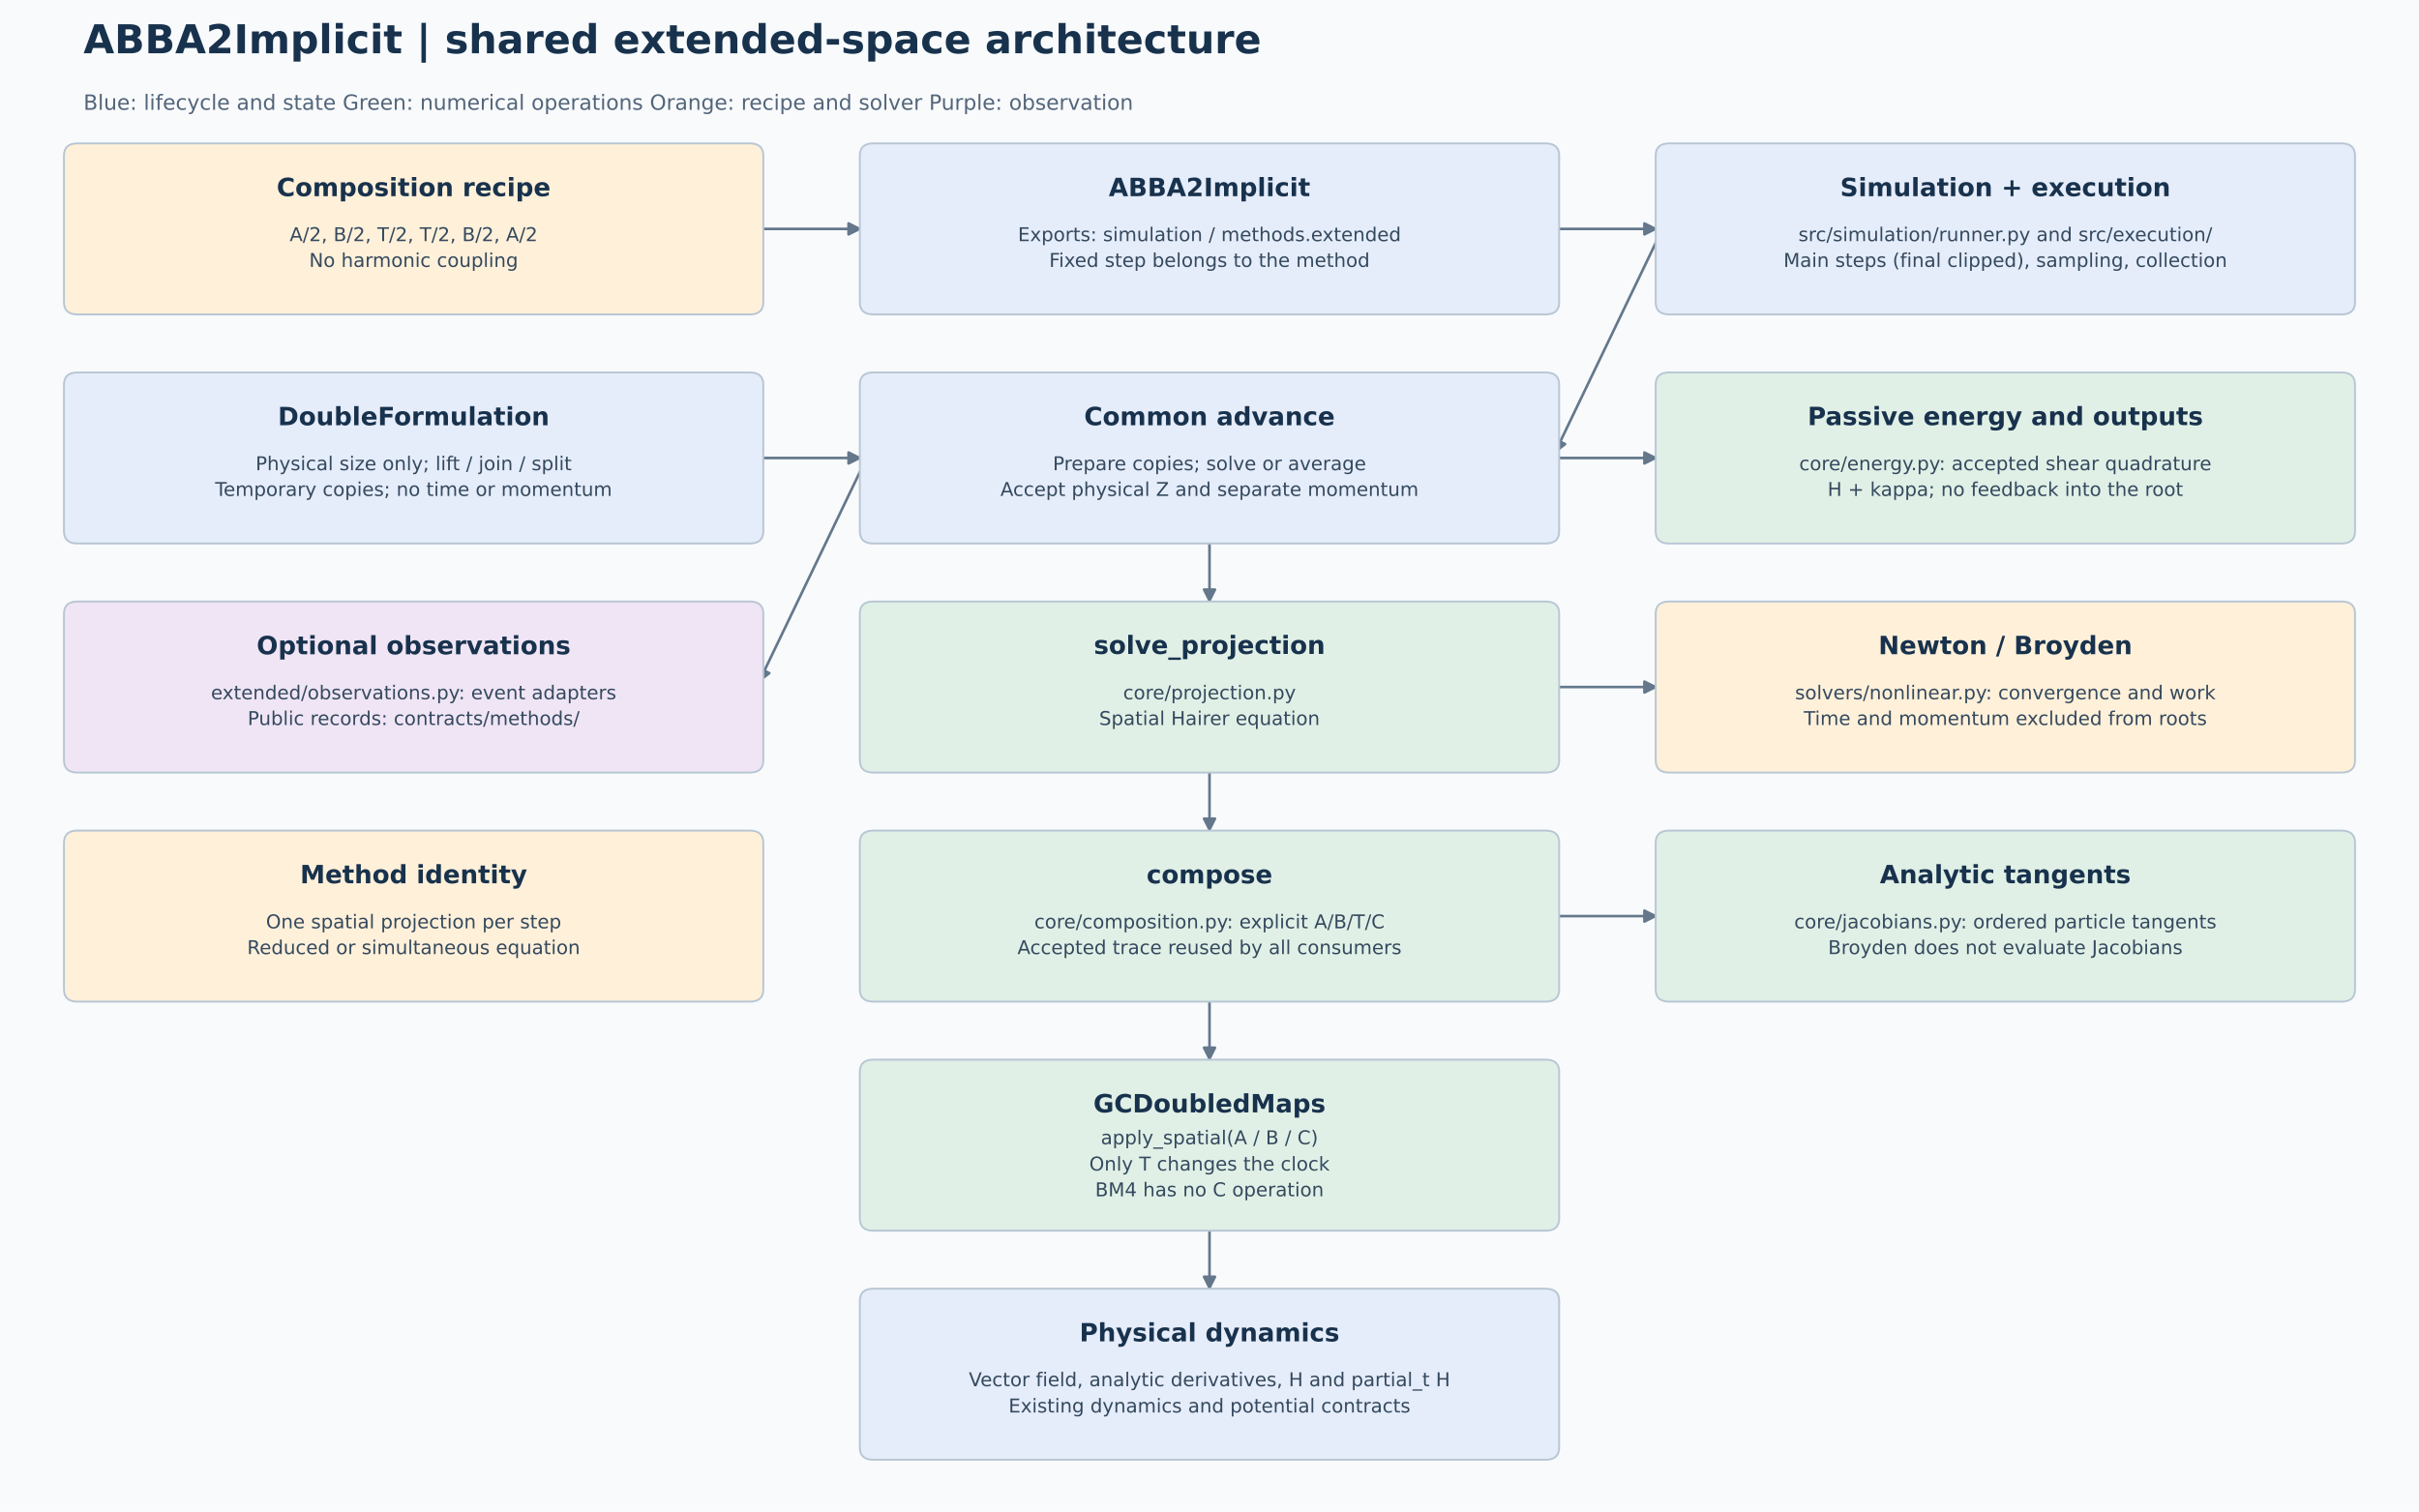
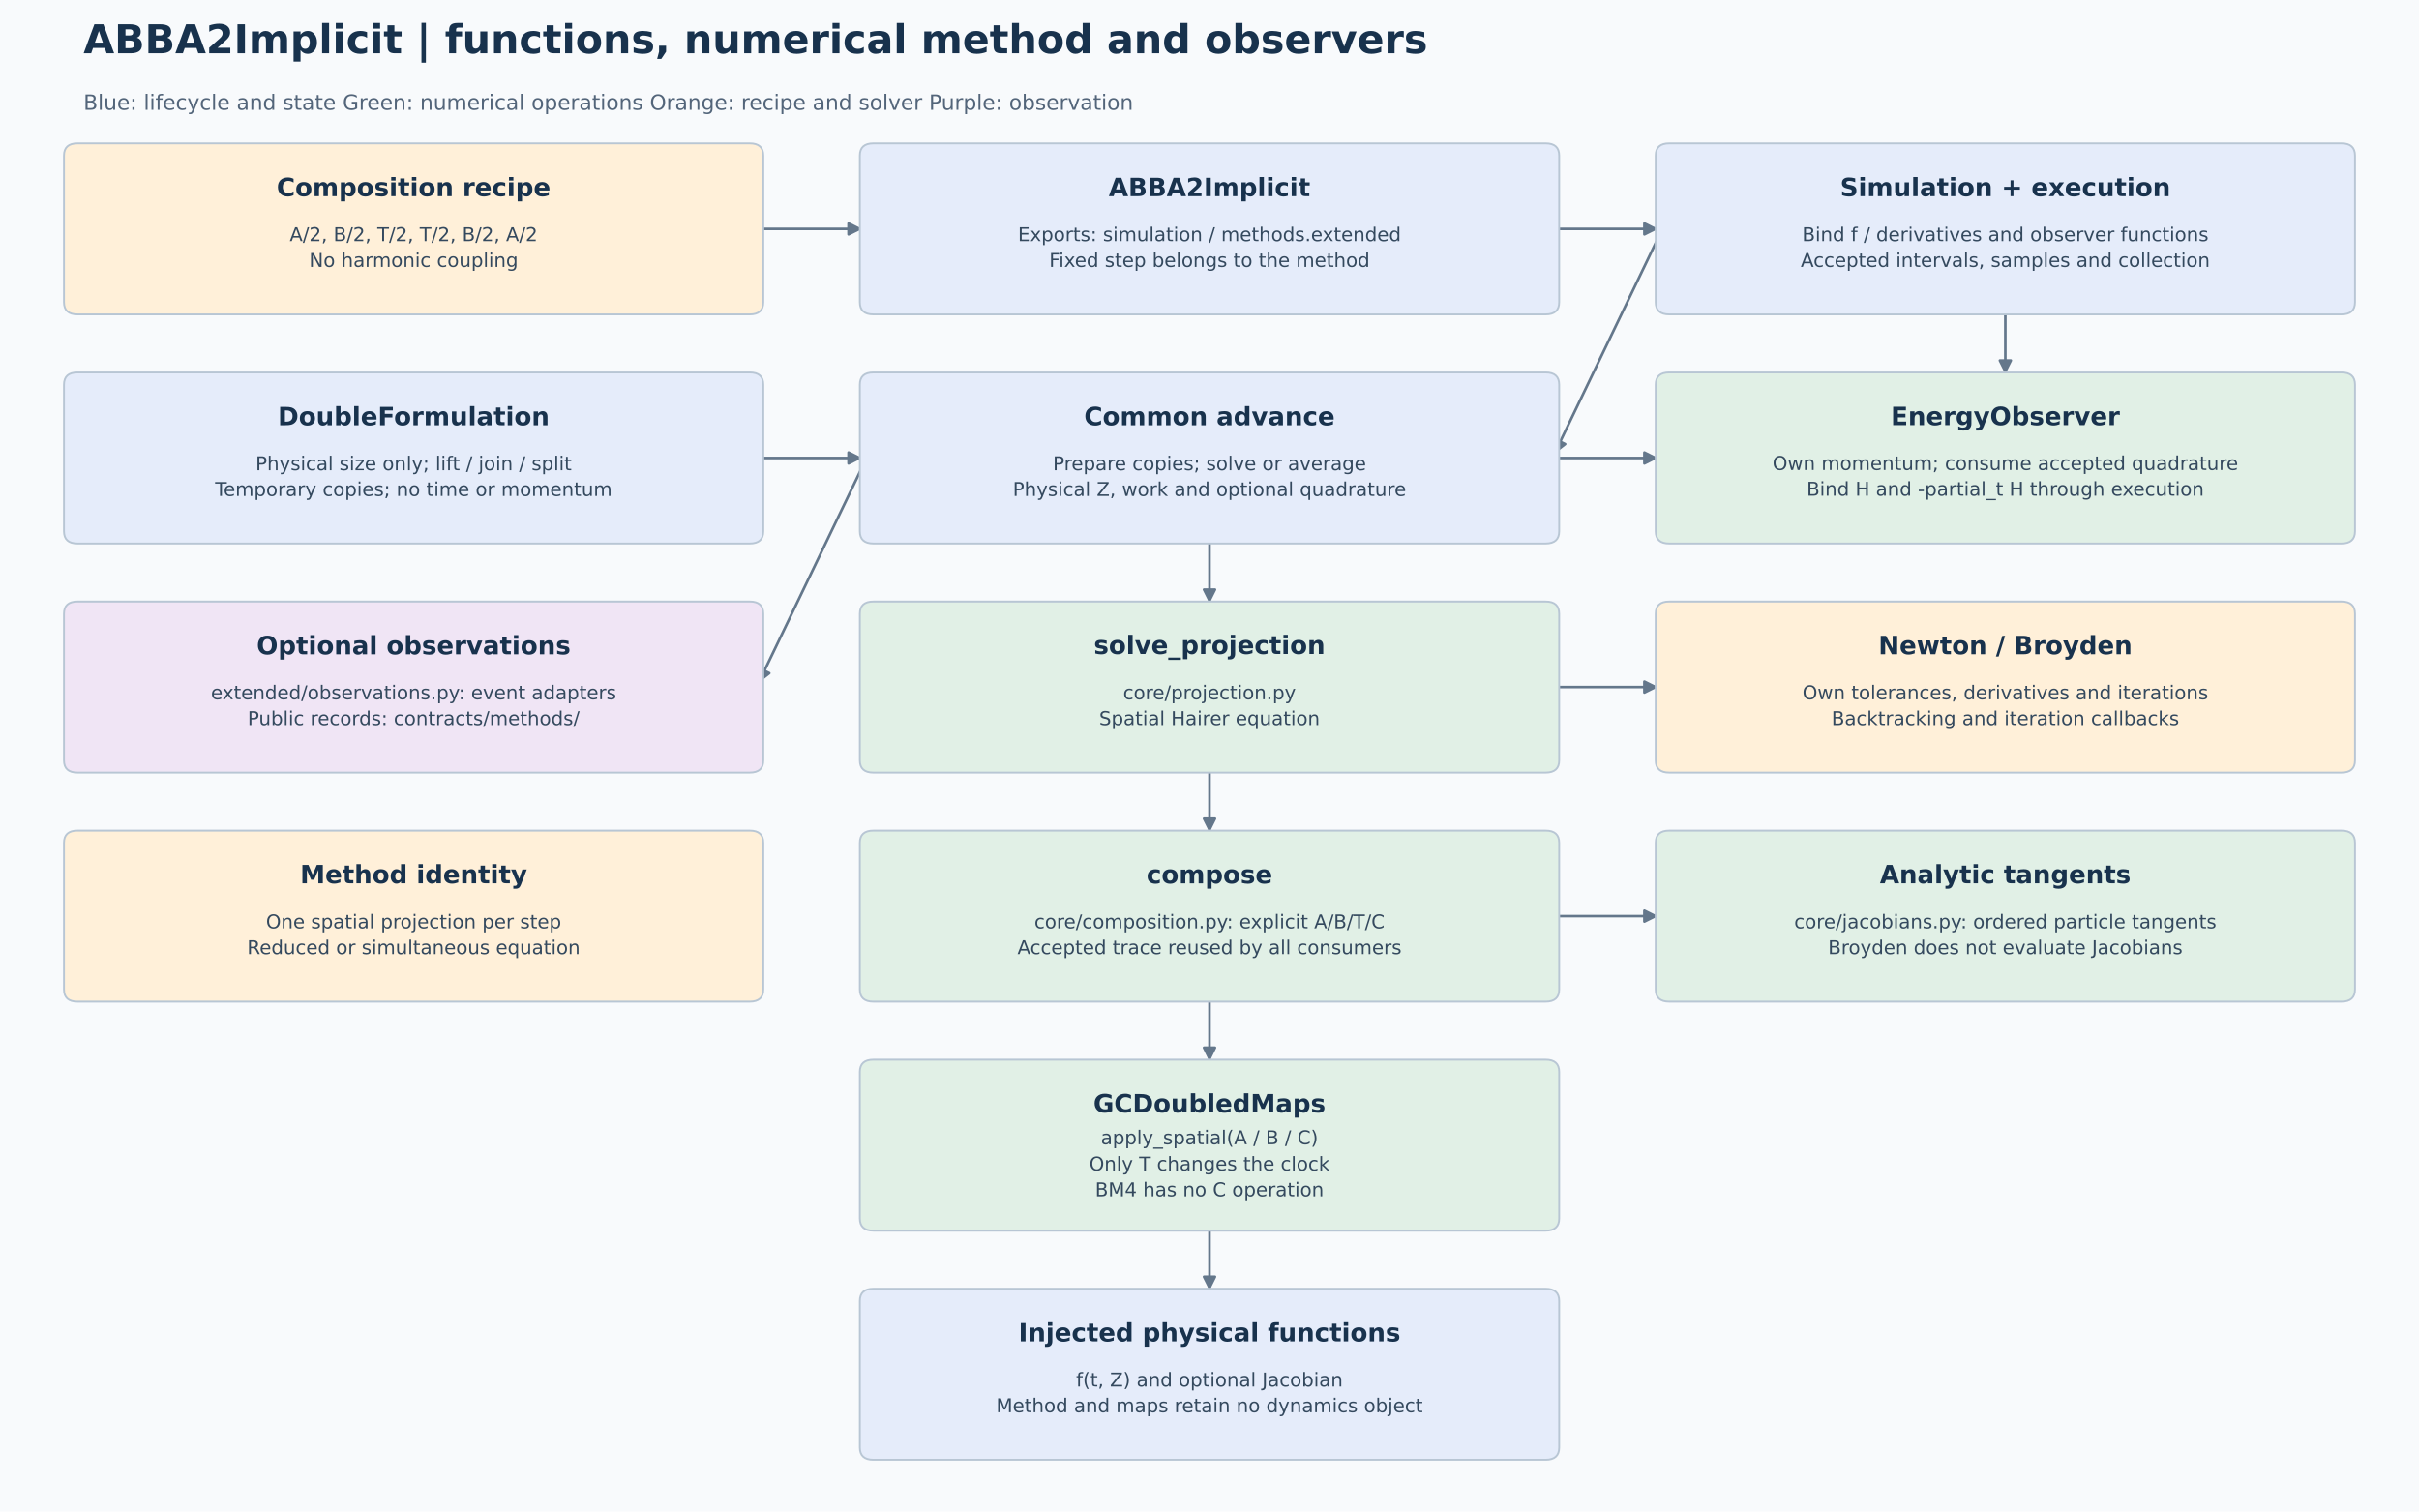
<svg xmlns="http://www.w3.org/2000/svg" width="1152pt" height="720pt" viewBox="0 0 1152 720" version="1.1">
  <defs>
    <style type="text/css">*{stroke-linejoin: round; stroke-linecap: butt}</style>
  </defs>
  <g id="figure_1">
    <g id="patch_1">
      <path d="M 0 720 L 1152 720 L 1152 0 L 0 0 z " style="fill: #f8fafc" />
    </g>
    <g id="axes_1">
      <g id="patch_2">
        <path d="M 362.288 109.039 Q 386.497 109.039 409.309 109.039 " clip-path="url(#pb098db616b)" style="fill: none; stroke: #64778b; stroke-width: 1.25; stroke-linecap: round" />
        <path d="M 404.109 106.439 L 409.309 109.039 L 404.109 111.639 z " clip-path="url(#pb098db616b)" style="fill: #64778b; stroke: #64778b; stroke-width: 1.25; stroke-linecap: round" />
      </g>
      <g id="patch_3">
        <path d="M 741.296 109.039 Q 765.505 109.039 788.317 109.039 " clip-path="url(#pb098db616b)" style="fill: none; stroke: #64778b; stroke-width: 1.25; stroke-linecap: round" />
        <path d="M 783.117 106.439 L 788.317 109.039 L 783.117 111.639 z " clip-path="url(#pb098db616b)" style="fill: #64778b; stroke: #64778b; stroke-width: 1.25; stroke-linecap: round" />
      </g>
      <g id="patch_4">
        <path d="M 790.847 110.841 Q 765.505 163.594 740.768 215.088 " clip-path="url(#pb098db616b)" style="fill: none; stroke: #64778b; stroke-width: 1.25; stroke-linecap: round" />
        <path d="M 745.363 211.527 L 740.768 215.088 L 740.676 209.275 z " clip-path="url(#pb098db616b)" style="fill: #64778b; stroke: #64778b; stroke-width: 1.25; stroke-linecap: round" />
      </g>
      <g id="patch_5">
        <path d="M 362.288 218.153 Q 386.497 218.153 409.309 218.153 " clip-path="url(#pb098db616b)" style="fill: none; stroke: #64778b; stroke-width: 1.25; stroke-linecap: round" />
        <path d="M 404.109 215.553 L 409.309 218.153 L 404.109 220.753 z " clip-path="url(#pb098db616b)" style="fill: #64778b; stroke: #64778b; stroke-width: 1.25; stroke-linecap: round" />
      </g>
      <g id="patch_6">
        <path d="M 576 257.976 Q 576 272.707 576 286.041 " clip-path="url(#pb098db616b)" style="fill: none; stroke: #64778b; stroke-width: 1.25; stroke-linecap: round" />
        <path d="M 578.6 280.841 L 576 286.041 L 573.4 280.841 z " clip-path="url(#pb098db616b)" style="fill: #64778b; stroke: #64778b; stroke-width: 1.25; stroke-linecap: round" />
      </g>
      <g id="patch_7">
+         <path d="M 955.008 148.863 Q 955.008 163.594 955.008 176.928 " clip-path="url(#pb098db616b)" style="fill: none; stroke: #64778b; stroke-width: 1.25; stroke-linecap: round" />
+         <path d="M 957.608 171.728 L 955.008 176.928 L 952.408 171.728 z " clip-path="url(#pb098db616b)" style="fill: #64778b; stroke: #64778b; stroke-width: 1.25; stroke-linecap: round" />
+       </g>
+       <g id="patch_8">
        <path d="M 741.296 218.153 Q 765.505 218.153 788.317 218.153 " clip-path="url(#pb098db616b)" style="fill: none; stroke: #64778b; stroke-width: 1.25; stroke-linecap: round" />
        <path d="M 783.117 215.553 L 788.317 218.153 L 783.117 220.753 z " clip-path="url(#pb098db616b)" style="fill: #64778b; stroke: #64778b; stroke-width: 1.25; stroke-linecap: round" />
      </g>
-       <g id="patch_8">
+       <g id="patch_9">
        <path d="M 411.839 219.954 Q 386.497 272.708 361.76 324.202 " clip-path="url(#pb098db616b)" style="fill: none; stroke: #64778b; stroke-width: 1.25; stroke-linecap: round" />
        <path d="M 366.355 320.64 L 361.76 324.202 L 361.668 318.389 z " clip-path="url(#pb098db616b)" style="fill: #64778b; stroke: #64778b; stroke-width: 1.25; stroke-linecap: round" />
      </g>
-       <g id="patch_9">
+       <g id="patch_10">
        <path d="M 576 367.089 Q 576 381.821 576 395.155 " clip-path="url(#pb098db616b)" style="fill: none; stroke: #64778b; stroke-width: 1.25; stroke-linecap: round" />
        <path d="M 578.6 389.955 L 576 395.155 L 573.4 389.955 z " clip-path="url(#pb098db616b)" style="fill: #64778b; stroke: #64778b; stroke-width: 1.25; stroke-linecap: round" />
      </g>
-       <g id="patch_10">
+       <g id="patch_11">
        <path d="M 741.296 327.266 Q 765.505 327.266 788.317 327.266 " clip-path="url(#pb098db616b)" style="fill: none; stroke: #64778b; stroke-width: 1.25; stroke-linecap: round" />
        <path d="M 783.117 324.666 L 788.317 327.266 L 783.117 329.866 z " clip-path="url(#pb098db616b)" style="fill: #64778b; stroke: #64778b; stroke-width: 1.25; stroke-linecap: round" />
      </g>
-       <g id="patch_11">
+       <g id="patch_12">
        <path d="M 741.296 436.379 Q 765.505 436.379 788.317 436.379 " clip-path="url(#pb098db616b)" style="fill: none; stroke: #64778b; stroke-width: 1.25; stroke-linecap: round" />
        <path d="M 783.117 433.779 L 788.317 436.379 L 783.117 438.979 z " clip-path="url(#pb098db616b)" style="fill: #64778b; stroke: #64778b; stroke-width: 1.25; stroke-linecap: round" />
      </g>
-       <g id="patch_12">
+       <g id="patch_13">
        <path d="M 576 476.203 Q 576 490.934 576 504.268 " clip-path="url(#pb098db616b)" style="fill: none; stroke: #64778b; stroke-width: 1.25; stroke-linecap: round" />
        <path d="M 578.6 499.068 L 576 504.268 L 573.4 499.068 z " clip-path="url(#pb098db616b)" style="fill: #64778b; stroke: #64778b; stroke-width: 1.25; stroke-linecap: round" />
      </g>
-       <g id="patch_13">
+       <g id="patch_14">
        <path d="M 576 585.316 Q 576 600.048 576 613.382 " clip-path="url(#pb098db616b)" style="fill: none; stroke: #64778b; stroke-width: 1.25; stroke-linecap: round" />
        <path d="M 578.6 608.182 L 576 613.382 L 573.4 608.182 z " clip-path="url(#pb098db616b)" style="fill: #64778b; stroke: #64778b; stroke-width: 1.25; stroke-linecap: round" />
      </g>
-       <g id="patch_14">
+       <g id="patch_15">
        <path d="M 36.922 149.775 L 357.062 149.775 Q 363.514 149.775 363.514 143.955 L 363.514 74.123 Q 363.514 68.304 357.062 68.304 L 36.922 68.304 Q 30.47 68.304 30.47 74.123 L 30.47 143.955 Q 30.47 149.775 36.922 149.775 z " clip-path="url(#pb098db616b)" style="fill: #fff0d9; stroke: #b8c6d4; stroke-width: 0.9; stroke-linejoin: miter" />
      </g>
-       <g id="patch_15">
+       <g id="patch_16">
        <path d="M 415.93 149.775 L 736.07 149.775 Q 742.522 149.775 742.522 143.955 L 742.522 74.123 Q 742.522 68.304 736.07 68.304 L 415.93 68.304 Q 409.478 68.304 409.478 74.123 L 409.478 143.955 Q 409.478 149.775 415.93 149.775 z " clip-path="url(#pb098db616b)" style="fill: #e5ecfa; stroke: #b8c6d4; stroke-width: 0.9; stroke-linejoin: miter" />
      </g>
-       <g id="patch_16">
+       <g id="patch_17">
        <path d="M 794.938 149.775 L 1115.078 149.775 Q 1121.53 149.775 1121.53 143.955 L 1121.53 74.123 Q 1121.53 68.304 1115.078 68.304 L 794.938 68.304 Q 788.486 68.304 788.486 74.123 L 788.486 143.955 Q 788.486 149.775 794.938 149.775 z " clip-path="url(#pb098db616b)" style="fill: #e5ecfa; stroke: #b8c6d4; stroke-width: 0.9; stroke-linejoin: miter" />
      </g>
-       <g id="patch_17">
+       <g id="patch_18">
        <path d="M 36.922 258.888 L 357.062 258.888 Q 363.514 258.888 363.514 253.069 L 363.514 183.236 Q 363.514 177.417 357.062 177.417 L 36.922 177.417 Q 30.47 177.417 30.47 183.236 L 30.47 253.069 Q 30.47 258.888 36.922 258.888 z " clip-path="url(#pb098db616b)" style="fill: #e5ecfa; stroke: #b8c6d4; stroke-width: 0.9; stroke-linejoin: miter" />
      </g>
-       <g id="patch_18">
+       <g id="patch_19">
        <path d="M 415.93 258.888 L 736.07 258.888 Q 742.522 258.888 742.522 253.069 L 742.522 183.236 Q 742.522 177.417 736.07 177.417 L 415.93 177.417 Q 409.478 177.417 409.478 183.236 L 409.478 253.069 Q 409.478 258.888 415.93 258.888 z " clip-path="url(#pb098db616b)" style="fill: #e5ecfa; stroke: #b8c6d4; stroke-width: 0.9; stroke-linejoin: miter" />
      </g>
-       <g id="patch_19">
+       <g id="patch_20">
        <path d="M 794.938 258.888 L 1115.078 258.888 Q 1121.53 258.888 1121.53 253.069 L 1121.53 183.236 Q 1121.53 177.417 1115.078 177.417 L 794.938 177.417 Q 788.486 177.417 788.486 183.236 L 788.486 253.069 Q 788.486 258.888 794.938 258.888 z " clip-path="url(#pb098db616b)" style="fill: #e1f0e6; stroke: #b8c6d4; stroke-width: 0.9; stroke-linejoin: miter" />
      </g>
-       <g id="patch_20">
+       <g id="patch_21">
        <path d="M 36.922 368.002 L 357.062 368.002 Q 363.514 368.002 363.514 362.182 L 363.514 292.35 Q 363.514 286.53 357.062 286.53 L 36.922 286.53 Q 30.47 286.53 30.47 292.35 L 30.47 362.182 Q 30.47 368.002 36.922 368.002 z " clip-path="url(#pb098db616b)" style="fill: #f0e5f5; stroke: #b8c6d4; stroke-width: 0.9; stroke-linejoin: miter" />
      </g>
-       <g id="patch_21">
+       <g id="patch_22">
        <path d="M 415.93 368.002 L 736.07 368.002 Q 742.522 368.002 742.522 362.182 L 742.522 292.35 Q 742.522 286.53 736.07 286.53 L 415.93 286.53 Q 409.478 286.53 409.478 292.35 L 409.478 362.182 Q 409.478 368.002 415.93 368.002 z " clip-path="url(#pb098db616b)" style="fill: #e1f0e6; stroke: #b8c6d4; stroke-width: 0.9; stroke-linejoin: miter" />
      </g>
-       <g id="patch_22">
+       <g id="patch_23">
        <path d="M 794.938 368.002 L 1115.078 368.002 Q 1121.53 368.002 1121.53 362.182 L 1121.53 292.35 Q 1121.53 286.53 1115.078 286.53 L 794.938 286.53 Q 788.486 286.53 788.486 292.35 L 788.486 362.182 Q 788.486 368.002 794.938 368.002 z " clip-path="url(#pb098db616b)" style="fill: #fff0d9; stroke: #b8c6d4; stroke-width: 0.9; stroke-linejoin: miter" />
      </g>
-       <g id="patch_23">
+       <g id="patch_24">
        <path d="M 36.922 477.115 L 357.062 477.115 Q 363.514 477.115 363.514 471.296 L 363.514 401.463 Q 363.514 395.644 357.062 395.644 L 36.922 395.644 Q 30.47 395.644 30.47 401.463 L 30.47 471.296 Q 30.47 477.115 36.922 477.115 z " clip-path="url(#pb098db616b)" style="fill: #fff0d9; stroke: #b8c6d4; stroke-width: 0.9; stroke-linejoin: miter" />
      </g>
-       <g id="patch_24">
+       <g id="patch_25">
        <path d="M 415.93 477.115 L 736.07 477.115 Q 742.522 477.115 742.522 471.296 L 742.522 401.463 Q 742.522 395.644 736.07 395.644 L 415.93 395.644 Q 409.478 395.644 409.478 401.463 L 409.478 471.296 Q 409.478 477.115 415.93 477.115 z " clip-path="url(#pb098db616b)" style="fill: #e1f0e6; stroke: #b8c6d4; stroke-width: 0.9; stroke-linejoin: miter" />
      </g>
-       <g id="patch_25">
+       <g id="patch_26">
        <path d="M 794.938 477.115 L 1115.078 477.115 Q 1121.53 477.115 1121.53 471.296 L 1121.53 401.463 Q 1121.53 395.644 1115.078 395.644 L 794.938 395.644 Q 788.486 395.644 788.486 401.463 L 788.486 471.296 Q 788.486 477.115 794.938 477.115 z " clip-path="url(#pb098db616b)" style="fill: #e1f0e6; stroke: #b8c6d4; stroke-width: 0.9; stroke-linejoin: miter" />
      </g>
-       <g id="patch_26">
+       <g id="patch_27">
        <path d="M 415.93 586.228 L 736.07 586.228 Q 742.522 586.228 742.522 580.409 L 742.522 510.576 Q 742.522 504.757 736.07 504.757 L 415.93 504.757 Q 409.478 504.757 409.478 510.576 L 409.478 580.409 Q 409.478 586.228 415.93 586.228 z " clip-path="url(#pb098db616b)" style="fill: #e1f0e6; stroke: #b8c6d4; stroke-width: 0.9; stroke-linejoin: miter" />
      </g>
-       <g id="patch_27">
+       <g id="patch_28">
        <path d="M 415.93 695.342 L 736.07 695.342 Q 742.522 695.342 742.522 689.522 L 742.522 619.69 Q 742.522 613.871 736.07 613.871 L 415.93 613.871 Q 409.478 613.871 409.478 619.69 L 409.478 689.522 Q 409.478 695.342 415.93 695.342 z " clip-path="url(#pb098db616b)" style="fill: #e5ecfa; stroke: #b8c6d4; stroke-width: 0.9; stroke-linejoin: miter" />
      </g>
      <g id="text_1">
-         <text style="font-weight: 700; font-size: 19px; font-family: 'DejaVu Sans', 'Bitstream Vera Sans', 'Computer Modern Sans Serif', 'Lucida Grande', 'Verdana', 'Geneva', 'Lucid', 'Arial', 'Helvetica', 'Avant Garde', sans-serif; text-anchor: start; fill: #18324d" x="39.744" y="25.386" transform="rotate(-0 39.744 25.38557)">ABBA2Implicit | shared extended-space architecture</text>
+         <text style="font-weight: 700; font-size: 19px; font-family: 'DejaVu Sans', 'Bitstream Vera Sans', 'Computer Modern Sans Serif', 'Lucida Grande', 'Verdana', 'Geneva', 'Lucid', 'Arial', 'Helvetica', 'Avant Garde', sans-serif; text-anchor: start; fill: #18324d" x="39.744" y="25.386" transform="rotate(-0 39.744 25.38557)">ABBA2Implicit | functions, numerical method and observers</text>
      </g>
      <g id="text_2">
        <text style="font-size: 10px; font-family: 'DejaVu Sans', 'Bitstream Vera Sans', 'Computer Modern Sans Serif', 'Lucida Grande', 'Verdana', 'Geneva', 'Lucid', 'Arial', 'Helvetica', 'Avant Garde', sans-serif; text-anchor: start; fill: #53657a" x="39.744" y="52.3" transform="rotate(-0 39.744 52.30021)">Blue: lifecycle and state    Green: numerical operations    Orange: recipe and solver    Purple: observation</text>
      </g>
      <g id="text_3">
        <text style="font-weight: 700; font-size: 12px; font-family: 'DejaVu Sans', 'Bitstream Vera Sans', 'Computer Modern Sans Serif', 'Lucida Grande', 'Verdana', 'Geneva', 'Lucid', 'Arial', 'Helvetica', 'Avant Garde', sans-serif; text-anchor: middle; fill: #18324d" x="196.992" y="93.437" transform="rotate(-0 196.992 93.43744)">Composition recipe</text>
      </g>
      <g id="text_4">
        <text style="font-size: 9.1px; font-family: 'DejaVu Sans', 'Bitstream Vera Sans', 'Computer Modern Sans Serif', 'Lucida Grande', 'Verdana', 'Geneva', 'Lucid', 'Arial', 'Helvetica', 'Avant Garde', sans-serif; fill: #34495e" transform="translate(137.9387 114.8745)">A/2, B/2, T/2, T/2, B/2, A/2</text>
        <text style="font-size: 9.1px; font-family: 'DejaVu Sans', 'Bitstream Vera Sans', 'Computer Modern Sans Serif', 'Lucida Grande', 'Verdana', 'Geneva', 'Lucid', 'Arial', 'Helvetica', 'Avant Garde', sans-serif; fill: #34495e" transform="translate(147.2257 127.1389)">No harmonic coupling</text>
      </g>
      <g id="text_5">
        <text style="font-weight: 700; font-size: 12px; font-family: 'DejaVu Sans', 'Bitstream Vera Sans', 'Computer Modern Sans Serif', 'Lucida Grande', 'Verdana', 'Geneva', 'Lucid', 'Arial', 'Helvetica', 'Avant Garde', sans-serif; text-anchor: middle; fill: #18324d" x="576" y="93.437" transform="rotate(-0 576 93.43744)">ABBA2Implicit</text>
      </g>
      <g id="text_6">
        <text style="font-size: 9.1px; font-family: 'DejaVu Sans', 'Bitstream Vera Sans', 'Computer Modern Sans Serif', 'Lucida Grande', 'Verdana', 'Geneva', 'Lucid', 'Arial', 'Helvetica', 'Avant Garde', sans-serif; fill: #34495e" transform="translate(484.7689 114.8745)">Exports: simulation / methods.extended</text>
        <text style="font-size: 9.1px; font-family: 'DejaVu Sans', 'Bitstream Vera Sans', 'Computer Modern Sans Serif', 'Lucida Grande', 'Verdana', 'Geneva', 'Lucid', 'Arial', 'Helvetica', 'Avant Garde', sans-serif; fill: #34495e" transform="translate(499.6524 127.1389)">Fixed step belongs to the method</text>
      </g>
      <g id="text_7">
        <text style="font-weight: 700; font-size: 12px; font-family: 'DejaVu Sans', 'Bitstream Vera Sans', 'Computer Modern Sans Serif', 'Lucida Grande', 'Verdana', 'Geneva', 'Lucid', 'Arial', 'Helvetica', 'Avant Garde', sans-serif; text-anchor: middle; fill: #18324d" x="955.008" y="93.437" transform="rotate(-0 955.008 93.43744)">Simulation + execution</text>
      </g>
      <g id="text_8">
-         <text style="font-size: 9.1px; font-family: 'DejaVu Sans', 'Bitstream Vera Sans', 'Computer Modern Sans Serif', 'Lucida Grande', 'Verdana', 'Geneva', 'Lucid', 'Arial', 'Helvetica', 'Avant Garde', sans-serif; fill: #34495e" transform="translate(856.4514 114.8745)">src/simulation/runner.py and src/execution/</text>
-         <text style="font-size: 9.1px; font-family: 'DejaVu Sans', 'Bitstream Vera Sans', 'Computer Modern Sans Serif', 'Lucida Grande', 'Verdana', 'Geneva', 'Lucid', 'Arial', 'Helvetica', 'Avant Garde', sans-serif; fill: #34495e" transform="translate(849.3542 127.1389)">Main steps (final clipped), sampling, collection</text>
+         <text style="font-size: 9.1px; font-family: 'DejaVu Sans', 'Bitstream Vera Sans', 'Computer Modern Sans Serif', 'Lucida Grande', 'Verdana', 'Geneva', 'Lucid', 'Arial', 'Helvetica', 'Avant Garde', sans-serif; fill: #34495e" transform="translate(858.2316 114.8745)">Bind f / derivatives and observer functions</text>
+         <text style="font-size: 9.1px; font-family: 'DejaVu Sans', 'Bitstream Vera Sans', 'Computer Modern Sans Serif', 'Lucida Grande', 'Verdana', 'Geneva', 'Lucid', 'Arial', 'Helvetica', 'Avant Garde', sans-serif; fill: #34495e" transform="translate(857.5598 127.1389)">Accepted intervals, samples and collection</text>
      </g>
      <g id="text_9">
        <text style="font-weight: 700; font-size: 12px; font-family: 'DejaVu Sans', 'Bitstream Vera Sans', 'Computer Modern Sans Serif', 'Lucida Grande', 'Verdana', 'Geneva', 'Lucid', 'Arial', 'Helvetica', 'Avant Garde', sans-serif; text-anchor: middle; fill: #18324d" x="196.992" y="202.551" transform="rotate(-0 196.992 202.5508)">DoubleFormulation</text>
      </g>
      <g id="text_10">
        <text style="font-size: 9.1px; font-family: 'DejaVu Sans', 'Bitstream Vera Sans', 'Computer Modern Sans Serif', 'Lucida Grande', 'Verdana', 'Geneva', 'Lucid', 'Arial', 'Helvetica', 'Avant Garde', sans-serif; fill: #34495e" transform="translate(121.7158 223.9879)">Physical size only; lift / join / split</text>
        <text style="font-size: 9.1px; font-family: 'DejaVu Sans', 'Bitstream Vera Sans', 'Computer Modern Sans Serif', 'Lucida Grande', 'Verdana', 'Geneva', 'Lucid', 'Arial', 'Helvetica', 'Avant Garde', sans-serif; fill: #34495e" transform="translate(102.4565 236.2523)">Temporary copies; no time or momentum</text>
      </g>
      <g id="text_11">
        <text style="font-weight: 700; font-size: 12px; font-family: 'DejaVu Sans', 'Bitstream Vera Sans', 'Computer Modern Sans Serif', 'Lucida Grande', 'Verdana', 'Geneva', 'Lucid', 'Arial', 'Helvetica', 'Avant Garde', sans-serif; text-anchor: middle; fill: #18324d" x="576" y="202.551" transform="rotate(-0 576 202.5508)">Common advance</text>
      </g>
      <g id="text_12">
        <text style="font-size: 9.1px; font-family: 'DejaVu Sans', 'Bitstream Vera Sans', 'Computer Modern Sans Serif', 'Lucida Grande', 'Verdana', 'Geneva', 'Lucid', 'Arial', 'Helvetica', 'Avant Garde', sans-serif; fill: #34495e" transform="translate(501.4049 223.9879)">Prepare copies; solve or average</text>
-         <text style="font-size: 9.1px; font-family: 'DejaVu Sans', 'Bitstream Vera Sans', 'Computer Modern Sans Serif', 'Lucida Grande', 'Verdana', 'Geneva', 'Lucid', 'Arial', 'Helvetica', 'Avant Garde', sans-serif; fill: #34495e" transform="translate(476.4112 236.2523)">Accept physical Z and separate momentum</text>
+         <text style="font-size: 9.1px; font-family: 'DejaVu Sans', 'Bitstream Vera Sans', 'Computer Modern Sans Serif', 'Lucida Grande', 'Verdana', 'Geneva', 'Lucid', 'Arial', 'Helvetica', 'Avant Garde', sans-serif; fill: #34495e" transform="translate(482.3446 236.2523)">Physical Z, work and optional quadrature</text>
      </g>
      <g id="text_13">
-         <text style="font-weight: 700; font-size: 12px; font-family: 'DejaVu Sans', 'Bitstream Vera Sans', 'Computer Modern Sans Serif', 'Lucida Grande', 'Verdana', 'Geneva', 'Lucid', 'Arial', 'Helvetica', 'Avant Garde', sans-serif; text-anchor: middle; fill: #18324d" x="955.008" y="202.504" transform="rotate(-0 955.008 202.504)">Passive energy and outputs</text>
+         <text style="font-weight: 700; font-size: 12px; font-family: 'DejaVu Sans', 'Bitstream Vera Sans', 'Computer Modern Sans Serif', 'Lucida Grande', 'Verdana', 'Geneva', 'Lucid', 'Arial', 'Helvetica', 'Avant Garde', sans-serif; text-anchor: middle; fill: #18324d" x="955.008" y="202.504" transform="rotate(-0 955.008 202.504)">EnergyObserver</text>
      </g>
      <g id="text_14">
-         <text style="font-size: 9.1px; font-family: 'DejaVu Sans', 'Bitstream Vera Sans', 'Computer Modern Sans Serif', 'Lucida Grande', 'Verdana', 'Geneva', 'Lucid', 'Arial', 'Helvetica', 'Avant Garde', sans-serif; fill: #34495e" transform="translate(856.8389 223.9879)">core/energy.py: accepted shear quadrature</text>
-         <text style="font-size: 9.1px; font-family: 'DejaVu Sans', 'Bitstream Vera Sans', 'Computer Modern Sans Serif', 'Lucida Grande', 'Verdana', 'Geneva', 'Lucid', 'Arial', 'Helvetica', 'Avant Garde', sans-serif; fill: #34495e" transform="translate(870.3368 236.2523)">H + kappa; no feedback into the root</text>
+         <text style="font-size: 9.1px; font-family: 'DejaVu Sans', 'Bitstream Vera Sans', 'Computer Modern Sans Serif', 'Lucida Grande', 'Verdana', 'Geneva', 'Lucid', 'Arial', 'Helvetica', 'Avant Garde', sans-serif; fill: #34495e" transform="translate(844.1245 223.8614)">Own momentum; consume accepted quadrature</text>
+         <text style="font-size: 9.1px; font-family: 'DejaVu Sans', 'Bitstream Vera Sans', 'Computer Modern Sans Serif', 'Lucida Grande', 'Verdana', 'Geneva', 'Lucid', 'Arial', 'Helvetica', 'Avant Garde', sans-serif; fill: #34495e" transform="translate(860.3758 236.1257)">Bind H and -partial_t H through execution</text>
      </g>
      <g id="text_15">
        <text style="font-weight: 700; font-size: 12px; font-family: 'DejaVu Sans', 'Bitstream Vera Sans', 'Computer Modern Sans Serif', 'Lucida Grande', 'Verdana', 'Geneva', 'Lucid', 'Arial', 'Helvetica', 'Avant Garde', sans-serif; text-anchor: middle; fill: #18324d" x="196.992" y="311.664" transform="rotate(-0 196.992 311.6642)">Optional observations</text>
      </g>
      <g id="text_16">
        <text style="font-size: 9.1px; font-family: 'DejaVu Sans', 'Bitstream Vera Sans', 'Computer Modern Sans Serif', 'Lucida Grande', 'Verdana', 'Geneva', 'Lucid', 'Arial', 'Helvetica', 'Avant Garde', sans-serif; fill: #34495e" transform="translate(100.4623 333.1013)">extended/observations.py: event adapters</text>
        <text style="font-size: 9.1px; font-family: 'DejaVu Sans', 'Bitstream Vera Sans', 'Computer Modern Sans Serif', 'Lucida Grande', 'Verdana', 'Geneva', 'Lucid', 'Arial', 'Helvetica', 'Avant Garde', sans-serif; fill: #34495e" transform="translate(117.923 345.3657)">Public records: contracts/methods/</text>
      </g>
      <g id="text_17">
        <text style="font-weight: 700; font-size: 12px; font-family: 'DejaVu Sans', 'Bitstream Vera Sans', 'Computer Modern Sans Serif', 'Lucida Grande', 'Verdana', 'Geneva', 'Lucid', 'Arial', 'Helvetica', 'Avant Garde', sans-serif; text-anchor: middle; fill: #18324d" x="576" y="311.497" transform="rotate(-0 576 311.4974)">solve_projection</text>
      </g>
      <g id="text_18">
        <text style="font-size: 9.1px; font-family: 'DejaVu Sans', 'Bitstream Vera Sans', 'Computer Modern Sans Serif', 'Lucida Grande', 'Verdana', 'Geneva', 'Lucid', 'Arial', 'Helvetica', 'Avant Garde', sans-serif; fill: #34495e" transform="translate(534.8644 333.1013)">core/projection.py</text>
        <text style="font-size: 9.1px; font-family: 'DejaVu Sans', 'Bitstream Vera Sans', 'Computer Modern Sans Serif', 'Lucida Grande', 'Verdana', 'Geneva', 'Lucid', 'Arial', 'Helvetica', 'Avant Garde', sans-serif; fill: #34495e" transform="translate(523.4546 345.3657)">Spatial Hairer equation</text>
      </g>
      <g id="text_19">
        <text style="font-weight: 700; font-size: 12px; font-family: 'DejaVu Sans', 'Bitstream Vera Sans', 'Computer Modern Sans Serif', 'Lucida Grande', 'Verdana', 'Geneva', 'Lucid', 'Arial', 'Helvetica', 'Avant Garde', sans-serif; text-anchor: middle; fill: #18324d" x="955.008" y="311.617" transform="rotate(-0 955.008 311.6174)">Newton / Broyden</text>
      </g>
      <g id="text_20">
-         <text style="font-size: 9.1px; font-family: 'DejaVu Sans', 'Bitstream Vera Sans', 'Computer Modern Sans Serif', 'Lucida Grande', 'Verdana', 'Geneva', 'Lucid', 'Arial', 'Helvetica', 'Avant Garde', sans-serif; fill: #34495e" transform="translate(854.8518 333.1013)">solvers/nonlinear.py: convergence and work</text>
-         <text style="font-size: 9.1px; font-family: 'DejaVu Sans', 'Bitstream Vera Sans', 'Computer Modern Sans Serif', 'Lucida Grande', 'Verdana', 'Geneva', 'Lucid', 'Arial', 'Helvetica', 'Avant Garde', sans-serif; fill: #34495e" transform="translate(859.0186 345.3657)">Time and momentum excluded from roots</text>
+         <text style="font-size: 9.1px; font-family: 'DejaVu Sans', 'Bitstream Vera Sans', 'Computer Modern Sans Serif', 'Lucida Grande', 'Verdana', 'Geneva', 'Lucid', 'Arial', 'Helvetica', 'Avant Garde', sans-serif; fill: #34495e" transform="translate(858.3788 333.1013)">Own tolerances, derivatives and iterations</text>
+         <text style="font-size: 9.1px; font-family: 'DejaVu Sans', 'Bitstream Vera Sans', 'Computer Modern Sans Serif', 'Lucida Grande', 'Verdana', 'Geneva', 'Lucid', 'Arial', 'Helvetica', 'Avant Garde', sans-serif; fill: #34495e" transform="translate(872.2243 345.3657)">Backtracking and iteration callbacks</text>
      </g>
      <g id="text_21">
        <text style="font-weight: 700; font-size: 12px; font-family: 'DejaVu Sans', 'Bitstream Vera Sans', 'Computer Modern Sans Serif', 'Lucida Grande', 'Verdana', 'Geneva', 'Lucid', 'Arial', 'Helvetica', 'Avant Garde', sans-serif; text-anchor: middle; fill: #18324d" x="196.992" y="420.731" transform="rotate(-0 196.992 420.7308)">Method identity</text>
      </g>
      <g id="text_22">
        <text style="font-size: 9.1px; font-family: 'DejaVu Sans', 'Bitstream Vera Sans', 'Computer Modern Sans Serif', 'Lucida Grande', 'Verdana', 'Geneva', 'Lucid', 'Arial', 'Helvetica', 'Avant Garde', sans-serif; fill: #34495e" transform="translate(126.6732 442.2147)">One spatial projection per step</text>
        <text style="font-size: 9.1px; font-family: 'DejaVu Sans', 'Bitstream Vera Sans', 'Computer Modern Sans Serif', 'Lucida Grande', 'Verdana', 'Geneva', 'Lucid', 'Arial', 'Helvetica', 'Avant Garde', sans-serif; fill: #34495e" transform="translate(117.6983 454.4791)">Reduced or simultaneous equation</text>
      </g>
      <g id="text_23">
        <text style="font-weight: 700; font-size: 12px; font-family: 'DejaVu Sans', 'Bitstream Vera Sans', 'Computer Modern Sans Serif', 'Lucida Grande', 'Verdana', 'Geneva', 'Lucid', 'Arial', 'Helvetica', 'Avant Garde', sans-serif; text-anchor: middle; fill: #18324d" x="576" y="420.778" transform="rotate(-0 576 420.7776)">compose</text>
      </g>
      <g id="text_24">
        <text style="font-size: 9.1px; font-family: 'DejaVu Sans', 'Bitstream Vera Sans', 'Computer Modern Sans Serif', 'Lucida Grande', 'Verdana', 'Geneva', 'Lucid', 'Arial', 'Helvetica', 'Avant Garde', sans-serif; fill: #34495e" transform="translate(492.5829 442.2147)">core/composition.py: explicit A/B/T/C</text>
        <text style="font-size: 9.1px; font-family: 'DejaVu Sans', 'Bitstream Vera Sans', 'Computer Modern Sans Serif', 'Lucida Grande', 'Verdana', 'Geneva', 'Lucid', 'Arial', 'Helvetica', 'Avant Garde', sans-serif; fill: #34495e" transform="translate(484.5258 454.4791)">Accepted trace reused by all consumers</text>
      </g>
      <g id="text_25">
        <text style="font-weight: 700; font-size: 12px; font-family: 'DejaVu Sans', 'Bitstream Vera Sans', 'Computer Modern Sans Serif', 'Lucida Grande', 'Verdana', 'Geneva', 'Lucid', 'Arial', 'Helvetica', 'Avant Garde', sans-serif; text-anchor: middle; fill: #18324d" x="955.008" y="420.731" transform="rotate(-0 955.008 420.7308)">Analytic tangents</text>
      </g>
      <g id="text_26">
        <text style="font-size: 9.1px; font-family: 'DejaVu Sans', 'Bitstream Vera Sans', 'Computer Modern Sans Serif', 'Lucida Grande', 'Verdana', 'Geneva', 'Lucid', 'Arial', 'Helvetica', 'Avant Garde', sans-serif; fill: #34495e" transform="translate(854.4587 442.2147)">core/jacobians.py: ordered particle tangents</text>
        <text style="font-size: 9.1px; font-family: 'DejaVu Sans', 'Bitstream Vera Sans', 'Computer Modern Sans Serif', 'Lucida Grande', 'Verdana', 'Geneva', 'Lucid', 'Arial', 'Helvetica', 'Avant Garde', sans-serif; fill: #34495e" transform="translate(870.5799 454.4791)">Broyden does not evaluate Jacobians</text>
      </g>
      <g id="text_27">
        <text style="font-weight: 700; font-size: 12px; font-family: 'DejaVu Sans', 'Bitstream Vera Sans', 'Computer Modern Sans Serif', 'Lucida Grande', 'Verdana', 'Geneva', 'Lucid', 'Arial', 'Helvetica', 'Avant Garde', sans-serif; text-anchor: middle; fill: #18324d" x="576" y="529.891" transform="rotate(-0 576 529.891)">GCDoubledMaps</text>
      </g>
      <g id="text_28">
        <text style="font-size: 9.1px; font-family: 'DejaVu Sans', 'Bitstream Vera Sans', 'Computer Modern Sans Serif', 'Lucida Grande', 'Verdana', 'Geneva', 'Lucid', 'Arial', 'Helvetica', 'Avant Garde', sans-serif; fill: #34495e" transform="translate(524.2437 545.0694)">apply_spatial(A / B / C)</text>
        <text style="font-size: 9.1px; font-family: 'DejaVu Sans', 'Bitstream Vera Sans', 'Computer Modern Sans Serif', 'Lucida Grande', 'Verdana', 'Geneva', 'Lucid', 'Arial', 'Helvetica', 'Avant Garde', sans-serif; fill: #34495e" transform="translate(518.7454 557.5869)">Only T changes the clock</text>
        <text style="font-size: 9.1px; font-family: 'DejaVu Sans', 'Bitstream Vera Sans', 'Computer Modern Sans Serif', 'Lucida Grande', 'Verdana', 'Geneva', 'Lucid', 'Arial', 'Helvetica', 'Avant Garde', sans-serif; fill: #34495e" transform="translate(521.5401 569.8512)">BM4 has no C operation</text>
      </g>
      <g id="text_29">
-         <text style="font-weight: 700; font-size: 12px; font-family: 'DejaVu Sans', 'Bitstream Vera Sans', 'Computer Modern Sans Serif', 'Lucida Grande', 'Verdana', 'Geneva', 'Lucid', 'Arial', 'Helvetica', 'Avant Garde', sans-serif; text-anchor: middle; fill: #18324d" x="576" y="638.958" transform="rotate(-0 576 638.9576)">Physical dynamics</text>
+         <text style="font-weight: 700; font-size: 12px; font-family: 'DejaVu Sans', 'Bitstream Vera Sans', 'Computer Modern Sans Serif', 'Lucida Grande', 'Verdana', 'Geneva', 'Lucid', 'Arial', 'Helvetica', 'Avant Garde', sans-serif; text-anchor: middle; fill: #18324d" x="576" y="638.958" transform="rotate(-0 576 638.9576)">Injected physical functions</text>
      </g>
      <g id="text_30">
-         <text style="font-size: 9.1px; font-family: 'DejaVu Sans', 'Bitstream Vera Sans', 'Computer Modern Sans Serif', 'Lucida Grande', 'Verdana', 'Geneva', 'Lucid', 'Arial', 'Helvetica', 'Avant Garde', sans-serif; fill: #34495e" transform="translate(461.3763 660.315)">Vector field, analytic derivatives, H and partial_t H</text>
-         <text style="font-size: 9.1px; font-family: 'DejaVu Sans', 'Bitstream Vera Sans', 'Computer Modern Sans Serif', 'Lucida Grande', 'Verdana', 'Geneva', 'Lucid', 'Arial', 'Helvetica', 'Avant Garde', sans-serif; fill: #34495e" transform="translate(480.3043 672.8324)">Existing dynamics and potential contracts</text>
+         <text style="font-size: 9.1px; font-family: 'DejaVu Sans', 'Bitstream Vera Sans', 'Computer Modern Sans Serif', 'Lucida Grande', 'Verdana', 'Geneva', 'Lucid', 'Arial', 'Helvetica', 'Avant Garde', sans-serif; fill: #34495e" transform="translate(512.4756 660.4415)">f(t, Z) and optional Jacobian</text>
+         <text style="font-size: 9.1px; font-family: 'DejaVu Sans', 'Bitstream Vera Sans', 'Computer Modern Sans Serif', 'Lucida Grande', 'Verdana', 'Geneva', 'Lucid', 'Arial', 'Helvetica', 'Avant Garde', sans-serif; fill: #34495e" transform="translate(474.4205 672.7059)">Method and maps retain no dynamics object</text>
      </g>
    </g>
  </g>
  <defs>
    <clipPath id="pb098db616b">
      <rect x="11.52" y="7.2" width="1128.96" height="705.6" />
    </clipPath>
  </defs>
</svg>
